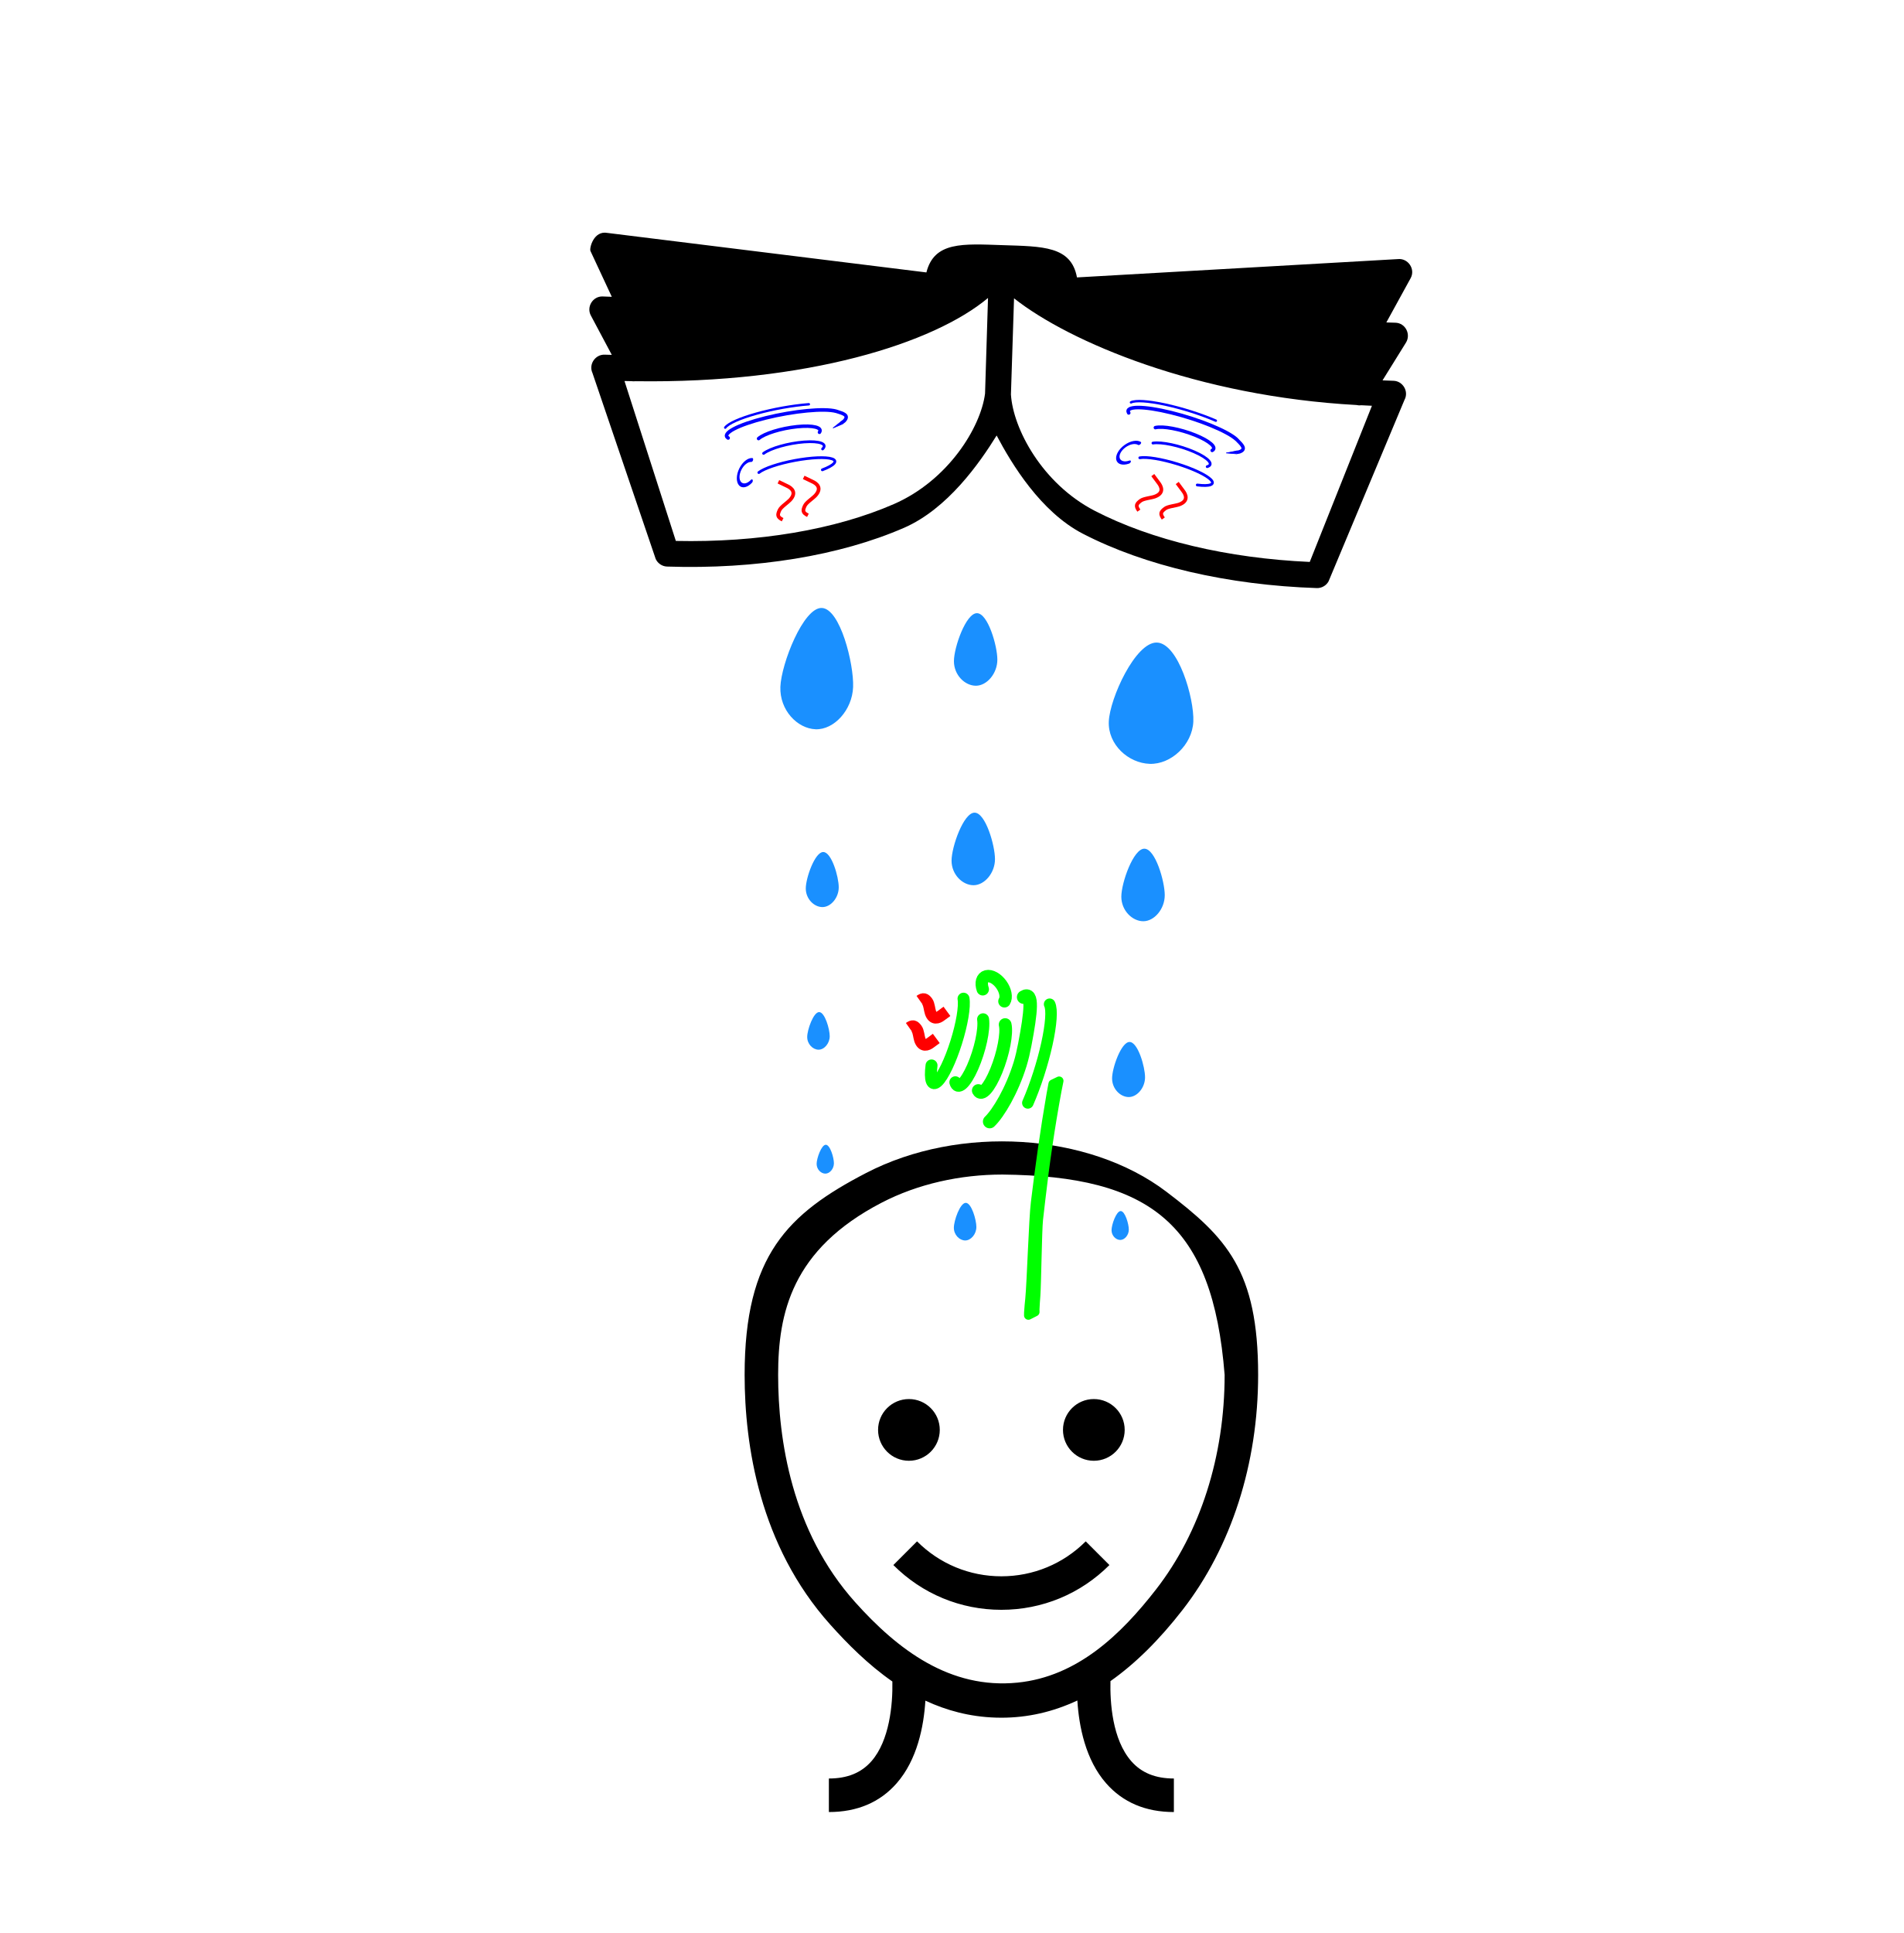
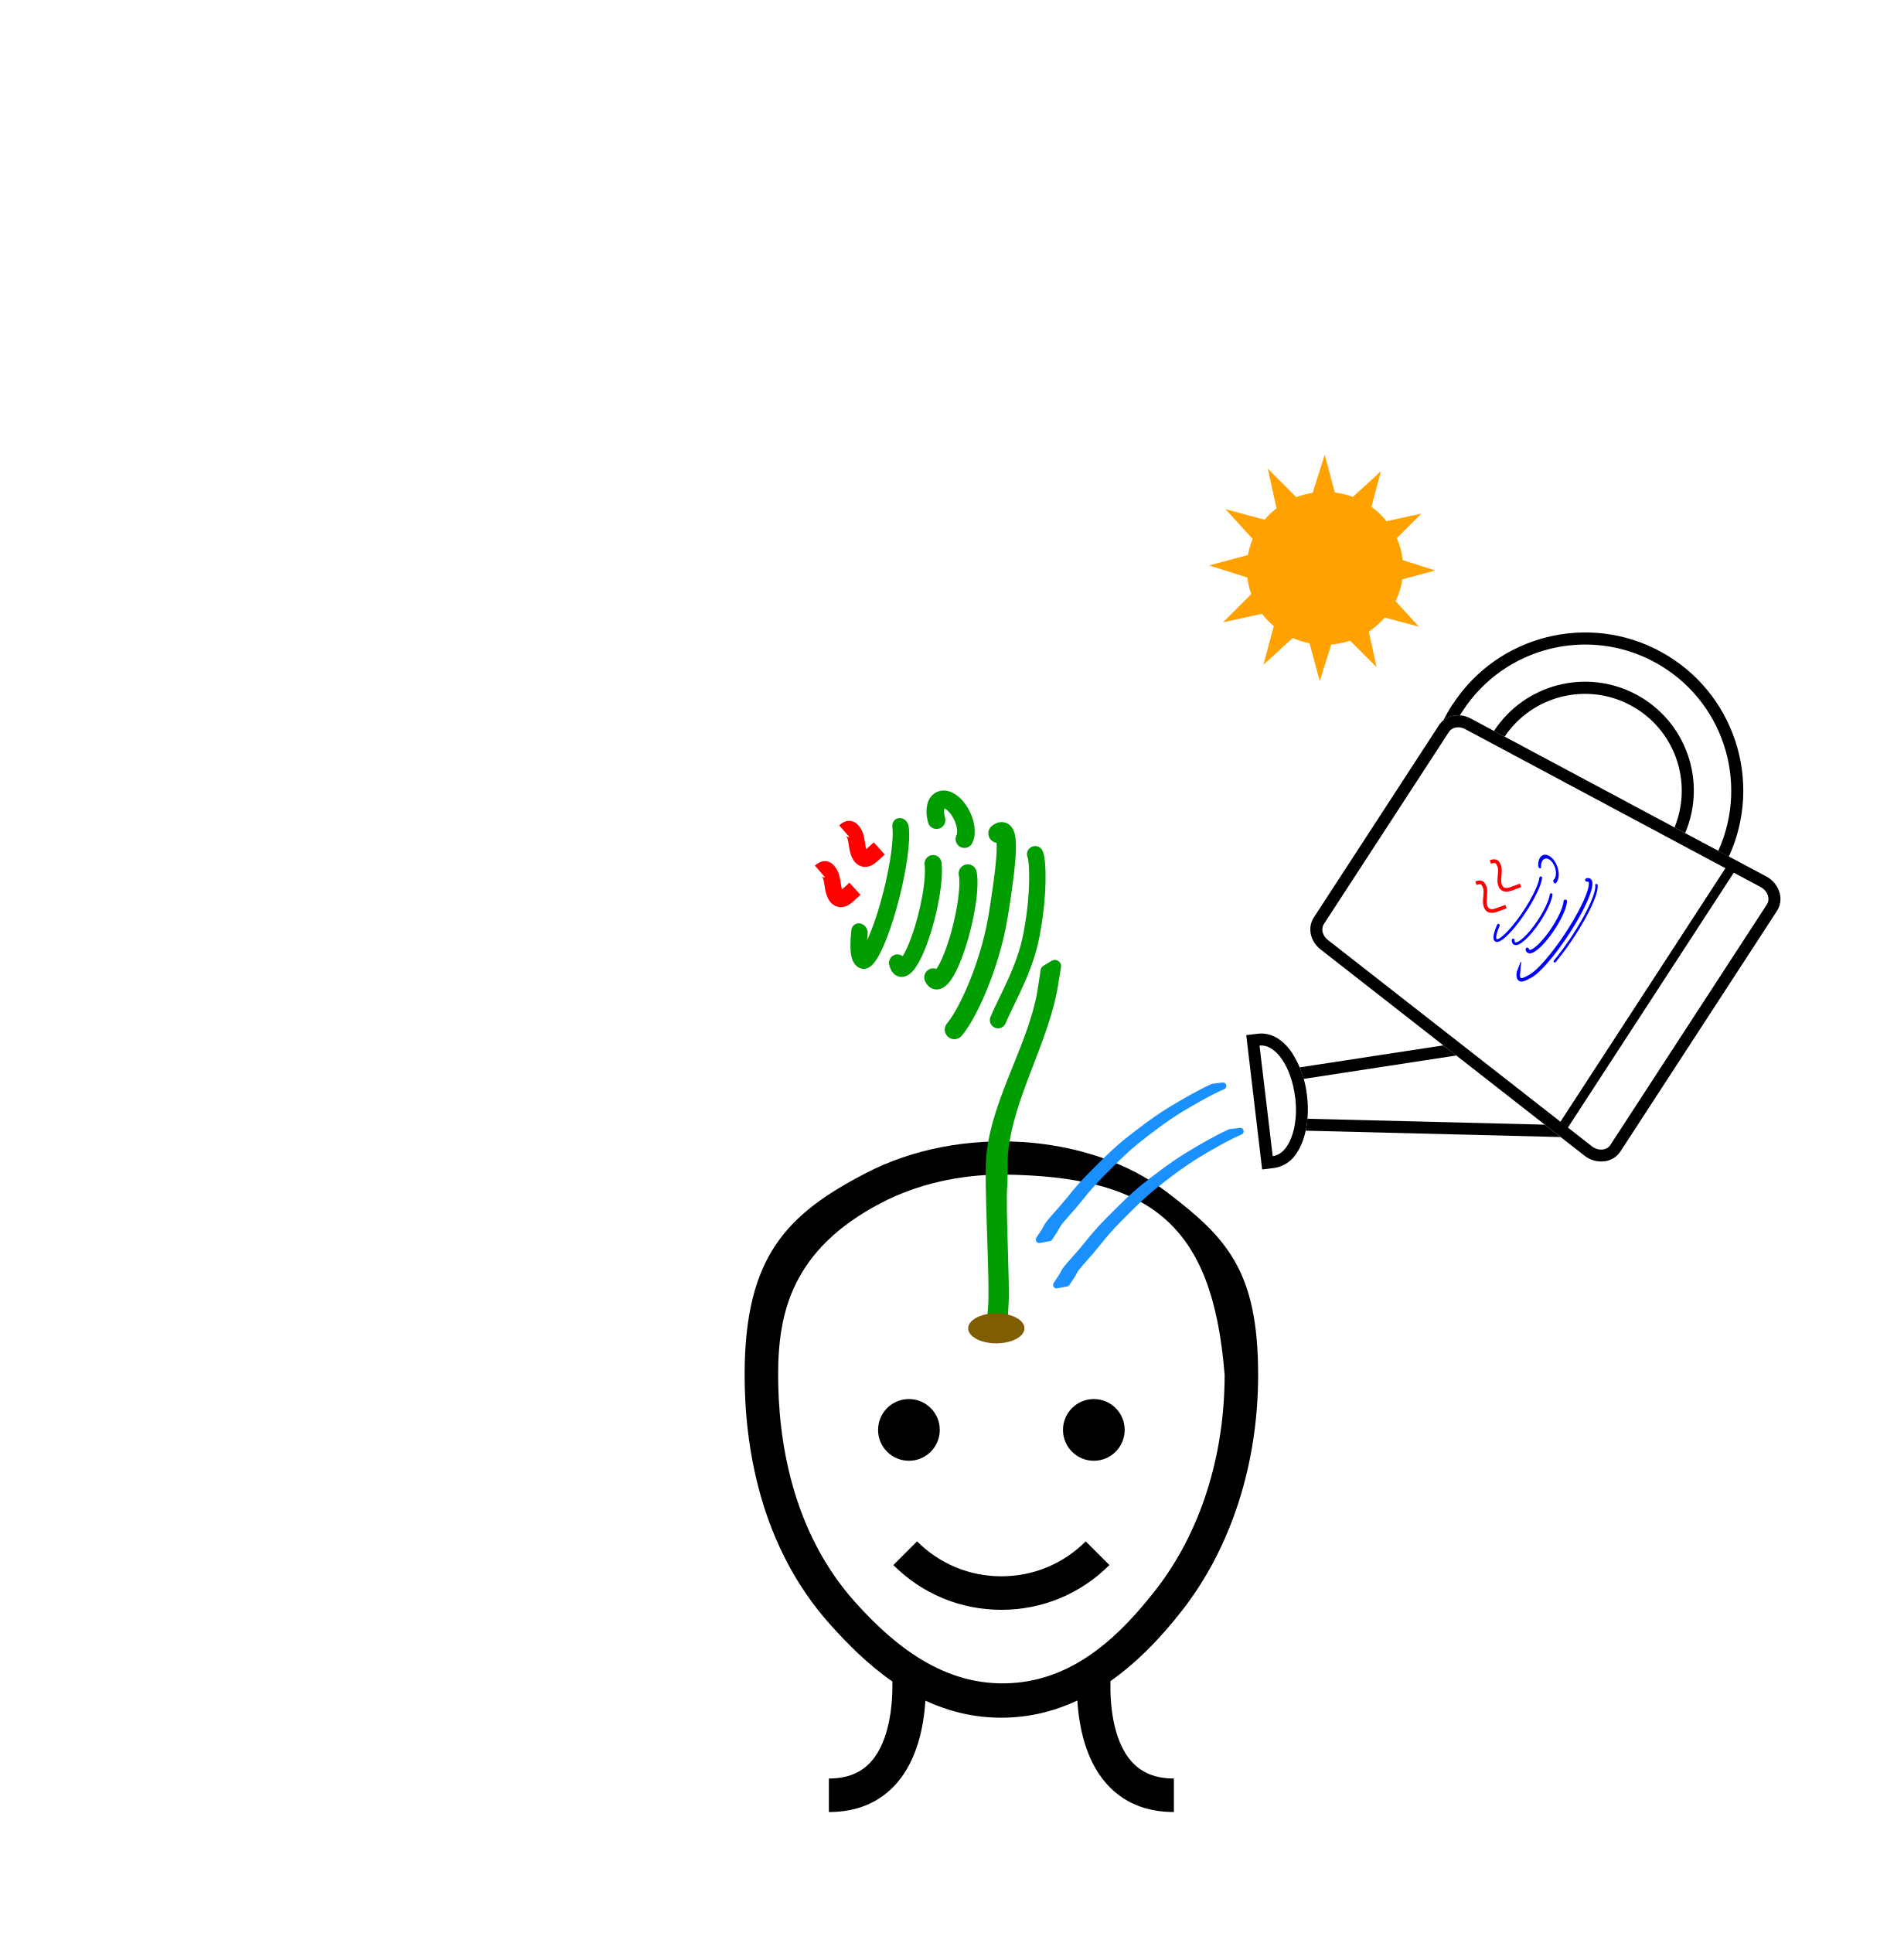
<svg xmlns="http://www.w3.org/2000/svg" viewBox="0 0 104.246 105.833" version="1.1" id="svg8">
  <defs id="defs2">
    <marker orient="auto" refY="0.0" refX="0.0" id="Arrow1Mstart" style="overflow:visible">
      <path id="path4509" d="M 0.0,0.0 L 5.0,-5.0 L -12.5,0.0 L 5.0,5.0 L 0.0,0.0 z " style="fill-rule:evenodd;stroke:#000000;stroke-width:1pt;stroke-opacity:1;fill:#000000;fill-opacity:1" transform="scale(0.4) translate(10,0)" />
    </marker>
  </defs>
  <g id="layer1" transform="translate(0,-191.1667)">
-     <rect style="opacity:1;fill:#ffffff;fill-opacity:1;fill-rule:nonzero;stroke:none;stroke-width:0.378;stroke-linecap:round;stroke-linejoin:round;stroke-miterlimit:4;stroke-dasharray:none;stroke-dashoffset:261.397;stroke-opacity:1;paint-order:normal" id="rect2762" width="383.085" height="257.423" x="-142.017" y="42.18" />
+     <rect style="opacity:1;fill:#ffffff;fill-opacity:1;fill-rule:nonzero;stroke:#009d00;stroke-width:0.378;stroke-linecap:round;stroke-linejoin:round;stroke-miterlimit:4;stroke-dasharray:none;stroke-dashoffset:261.397;stroke-opacity:1;paint-order:normal" id="rect2762" width="383.085" height="257.423" x="-71.966" y="166.293" />
    <path id="path6-9" d="M 59.9,267.766 C 58.967,267.766 58.211,268.522 58.211,269.455 58.211,270.388 58.967,271.145 59.9,271.145 60.834,271.145 61.59,270.388 61.59,269.455 61.59,268.522 60.834,267.766 59.9,267.766 M 51.464,269.455 C 51.464,268.522 50.708,267.766 49.775,267.766 48.841,267.766 48.085,268.522 48.085,269.455 48.085,270.388 48.841,271.145 49.775,271.145 50.708,271.145 51.464,270.388 51.464,269.455 M 54.838,277.47 C 53.093,277.47 51.453,276.79 50.219,275.557 L 48.922,276.854 C 50.502,278.435 52.603,279.305 54.838,279.305 57.072,279.305 59.173,278.435 60.754,276.854 L 59.456,275.557 C 58.222,276.79 56.582,277.47 54.838,277.47 M 63.311,278.183 C 65.73,275.07 67.063,270.899 67.063,266.44 66.408,258.176 63.027,255.561 54.894,255.474 52.596,255.474 50.27,255.981 48.275,257.017 43.348,259.576 42.612,263.075 42.612,266.44 42.613,269.971 43.345,274.997 46.832,278.889 49.169,281.498 52.028,283.663 55.724,283.291 58.996,282.961 61.387,280.661 63.311,278.183 M 60.811,283.209 C 60.784,284.363 60.904,286.402 61.956,287.598 62.515,288.233 63.277,288.541 64.284,288.541 V 290.377 C 62.738,290.377 61.49,289.848 60.575,288.805 59.444,287.517 59.087,285.691 58.998,284.27 57.659,284.896 56.278,285.212 54.841,285.212 54.735,285.212 54.629,285.21 54.522,285.207 53.1,285.162 51.824,284.812 50.676,284.279 50.587,285.699 50.228,287.52 49.1,288.805 48.185,289.848 46.937,290.377 45.391,290.377 V 288.541 C 46.4,288.541 47.162,288.232 47.721,287.595 48.708,286.47 48.894,284.504 48.868,283.23 47.535,282.302 46.412,281.17 45.465,280.113 41.591,275.789 40.778,270.291 40.777,266.44 40.777,259.91 43.14,257.616 47.429,255.389 52.541,252.734 59.611,253.176 63.875,256.416 67.161,258.914 68.898,260.726 68.898,266.44 68.898,271.305 67.428,275.875 64.76,279.309 63.477,280.961 62.165,282.255 60.811,283.209" style="fill:#000000;fill-rule:evenodd;stroke:none;stroke-width:0.436" />
-     <g id="g1253-2" transform="matrix(-1.655128,0.01465234,-0.01465234,-1.655128,98.05141,582.8023)">
-       <path style="stroke-width:0.071" id="path6-7-0" d="M 36.988,227.129 C 37.088,227.134 37.189,227.138 37.291,227.143 37.615,227.156 37.836,226.805 37.688,226.519 L 37.005,225.208 C 37.084,225.211 37.162,225.214 37.242,225.217 37.552,225.23 37.779,224.902 37.651,224.617 L 35.612,218.443 C 35.546,218.297 35.4,218.197 35.24,218.19 32.303,218.067 29.514,218.498 27.386,219.403 25.937,220.02 24.867,221.526 24.297,222.429 23.806,221.481 22.865,219.891 21.474,219.155 19.429,218.074 16.686,217.411 13.749,217.288 13.591,217.281 13.434,217.368 13.358,217.508 L 10.793,223.488 C 10.64,223.761 10.839,224.109 11.149,224.122 11.272,224.127 11.393,224.133 11.514,224.139 L 10.724,225.387 C 10.558,225.66 10.74,226.028 11.068,226.042 11.17,226.046 11.27,226.05 11.371,226.054 L 10.553,227.513 C 10.388,227.81 10.633,228.18 10.974,228.146 L 21.593,227.634 C 21.775,228.676 22.721,228.668 24.042,228.723 25.363,228.779 26.305,228.866 26.573,227.843 L 37.113,229.243 C 37.57,229.335 37.721,228.741 37.681,228.651 Z M 12.374,223.331 C 12.321,223.318 12.267,223.315 12.214,223.322 12.101,223.315 11.987,223.308 11.872,223.302 L 13.975,218.155 C 16.688,218.3 19.2,218.919 21.075,219.91 22.81,220.827 23.753,222.654 23.812,223.783 L 23.681,226.961 C 21.858,225.494 17.641,223.665 12.374,223.331 Z M 36.362,224.333 C 36.319,224.326 36.276,224.325 36.232,224.33 30.551,224.198 26.346,225.496 24.542,226.98 L 24.668,223.819 C 24.821,222.699 25.914,220.957 27.72,220.189 29.671,219.359 32.226,218.953 34.941,219.035 L 36.593,224.34 C 36.515,224.337 36.438,224.335 36.362,224.333 Z" />
-       <g transform="matrix(0.2102836,0.06630624,-0.06630624,0.2102836,37.98572,172.2927)" id="g979-3-3">
-         <path style="opacity:1;fill:none;fill-opacity:1;fill-rule:evenodd;stroke:#0000ff;stroke-width:0.503;stroke-linecap:round;stroke-linejoin:bevel;stroke-miterlimit:4;stroke-dasharray:none;stroke-dashoffset:0;stroke-opacity:1;paint-order:stroke fill markers" id="path5121-5-9" d="M -12.441,231.741 A 1.775,1.58 0 0 1 -10.474,232.618 1.775,1.58 0 0 1 -10.977,234.524 1.775,1.58 0 0 1 -13.176,234.531" transform="matrix(0.8853991,-0.4648316,0,1,0,0)" />
-         <path style="opacity:1;fill:none;fill-opacity:1;fill-rule:evenodd;stroke:#0000ff;stroke-width:0.536;stroke-linecap:round;stroke-linejoin:bevel;stroke-miterlimit:4;stroke-dasharray:none;stroke-dashoffset:0;stroke-opacity:1;paint-order:stroke fill markers" id="path4546-8-9" d="M -8.793,244.562 A 8.709,1.645 0 0 1 -14.898,246.465 8.709,1.645 0 0 1 -25.457,245.477" />
-         <path style="fill:none;fill-rule:evenodd;stroke:#0000ff;stroke-width:0.518;stroke-linecap:butt;stroke-linejoin:miter;stroke-miterlimit:4;stroke-dasharray:none;stroke-opacity:1" d="M -25.536,245.432 C -26.364,244.982 -27.334,244.55 -26.424,243.854 -25.696,243.471 -27.003,244.136 -25.945,243.602" id="path4556-93-9" />
-         <path style="fill:#0000ff;fill-rule:evenodd;stroke:#0000ff;stroke-width:0.094px;stroke-linecap:butt;stroke-linejoin:miter;stroke-opacity:1" d="M -26.023,243.415 -24.53,243.087 -25.877,243.8 Z" id="path4560-2-2" />
-         <path style="opacity:1;fill:none;fill-opacity:1;fill-rule:evenodd;stroke:#0000ff;stroke-width:0.412;stroke-linecap:round;stroke-linejoin:bevel;stroke-miterlimit:4;stroke-dasharray:none;stroke-dashoffset:0;stroke-opacity:1;paint-order:stroke fill markers" id="path4568-1-7" d="M -13.589,241.295 A 4.845,1.223 0 0 1 -19.88,241.847 4.845,1.223 0 0 1 -22.41,240.292" />
-         <path style="opacity:1;fill:none;fill-opacity:1;fill-rule:evenodd;stroke:#0000ff;stroke-width:0.518;stroke-linecap:round;stroke-linejoin:bevel;stroke-miterlimit:4;stroke-dasharray:none;stroke-dashoffset:0;stroke-opacity:1;paint-order:stroke fill markers" id="path4568-0-17-5" d="M -13.261,243.619 A 4.845,1.223 0 0 1 -19.27,244.296 4.845,1.223 0 0 1 -22.412,242.837" />
-         <path style="opacity:1;fill:none;fill-opacity:1;fill-rule:evenodd;stroke:#0000ff;stroke-width:0.412;stroke-linecap:round;stroke-linejoin:bevel;stroke-miterlimit:4;stroke-dasharray:none;stroke-dashoffset:0;stroke-opacity:1;paint-order:stroke fill markers" id="path4568-6-2-1" d="M -12.348,238.607 A 5.977,1.223 0 0 1 -18,239.378 5.977,1.223 0 0 1 -23.526,238.57 5.977,1.223 0 0 1 -21.789,237.226" />
-         <path style="opacity:1;fill:none;fill-opacity:1;fill-rule:evenodd;stroke:#0000ff;stroke-width:0.359;stroke-linecap:round;stroke-linejoin:bevel;stroke-miterlimit:4;stroke-dasharray:none;stroke-dashoffset:0;stroke-opacity:1;paint-order:stroke fill markers" id="path4546-4-4-6" d="M -8.655,246.171 A 8.709,1.645 0 0 1 -13.642,247.355 8.709,1.645 0 0 1 -21.638,247.269" />
-         <path style="fill:none;fill-rule:evenodd;stroke:#ff0000;stroke-width:0.554;stroke-linecap:butt;stroke-linejoin:miter;stroke-miterlimit:4;stroke-dasharray:none;stroke-opacity:1" d="M -14.976,236.695 -16.112,235.859 C -16.762,235.408 -17.408,234.614 -16.2,233.7 -15.674,233.321 -14.678,232.938 -14.351,232.487 -13.872,231.826 -13.838,231.524 -14.536,230.989" id="path4594-7-1-4" />
-         <path style="fill:none;fill-rule:evenodd;stroke:#ff0000;stroke-width:0.554;stroke-linecap:butt;stroke-linejoin:miter;stroke-miterlimit:4;stroke-dasharray:none;stroke-opacity:1" d="M -18.827,236.634 -19.963,235.797 C -20.613,235.347 -21.259,234.553 -20.052,233.638 -19.525,233.259 -18.529,232.877 -18.202,232.425 -17.723,231.764 -17.689,231.463 -18.387,230.928" id="path4594-7-4-23-6" />
-       </g>
-       <g transform="matrix(0.2169606,-0.03929107,0.03929107,0.2169606,25.47971,169.0192)" id="g979-3-2-5">
-         <path style="opacity:1;fill:none;fill-opacity:1;fill-rule:evenodd;stroke:#0000ff;stroke-width:0.503;stroke-linecap:round;stroke-linejoin:bevel;stroke-miterlimit:4;stroke-dasharray:none;stroke-dashoffset:0;stroke-opacity:1;paint-order:stroke fill markers" id="path5121-5-8-1" d="M -12.441,231.741 A 1.775,1.58 0 0 1 -10.474,232.618 1.775,1.58 0 0 1 -10.977,234.524 1.775,1.58 0 0 1 -13.176,234.531" transform="matrix(0.8853991,-0.4648316,0,1,0,0)" />
-         <path style="opacity:1;fill:none;fill-opacity:1;fill-rule:evenodd;stroke:#0000ff;stroke-width:0.536;stroke-linecap:round;stroke-linejoin:bevel;stroke-miterlimit:4;stroke-dasharray:none;stroke-dashoffset:0;stroke-opacity:1;paint-order:stroke fill markers" id="path4546-8-2-6" d="M -8.793,244.562 A 8.709,1.645 0 0 1 -14.898,246.465 8.709,1.645 0 0 1 -25.457,245.477" />
-         <path style="fill:none;fill-rule:evenodd;stroke:#0000ff;stroke-width:0.518;stroke-linecap:butt;stroke-linejoin:miter;stroke-miterlimit:4;stroke-dasharray:none;stroke-opacity:1" d="M -25.536,245.432 C -26.364,244.982 -27.334,244.55 -26.424,243.854 -25.696,243.471 -27.003,244.136 -25.945,243.602" id="path4556-93-4-2" />
-         <path style="fill:#0000ff;fill-rule:evenodd;stroke:#0000ff;stroke-width:0.094px;stroke-linecap:butt;stroke-linejoin:miter;stroke-opacity:1" d="M -26.023,243.415 -24.53,243.087 -25.877,243.8 Z" id="path4560-2-5-7" />
-         <path style="opacity:1;fill:none;fill-opacity:1;fill-rule:evenodd;stroke:#0000ff;stroke-width:0.412;stroke-linecap:round;stroke-linejoin:bevel;stroke-miterlimit:4;stroke-dasharray:none;stroke-dashoffset:0;stroke-opacity:1;paint-order:stroke fill markers" id="path4568-1-0-0" d="M -13.589,241.295 A 4.845,1.223 0 0 1 -19.88,241.847 4.845,1.223 0 0 1 -22.41,240.292" />
-         <path style="opacity:1;fill:none;fill-opacity:1;fill-rule:evenodd;stroke:#0000ff;stroke-width:0.518;stroke-linecap:round;stroke-linejoin:bevel;stroke-miterlimit:4;stroke-dasharray:none;stroke-dashoffset:0;stroke-opacity:1;paint-order:stroke fill markers" id="path4568-0-17-8-7" d="M -13.261,243.619 A 4.845,1.223 0 0 1 -19.27,244.296 4.845,1.223 0 0 1 -22.412,242.837" />
-         <path style="opacity:1;fill:none;fill-opacity:1;fill-rule:evenodd;stroke:#0000ff;stroke-width:0.412;stroke-linecap:round;stroke-linejoin:bevel;stroke-miterlimit:4;stroke-dasharray:none;stroke-dashoffset:0;stroke-opacity:1;paint-order:stroke fill markers" id="path4568-6-2-5-5" d="M -12.348,238.607 A 5.977,1.223 0 0 1 -18,239.378 5.977,1.223 0 0 1 -23.526,238.57 5.977,1.223 0 0 1 -21.789,237.226" />
-         <path style="opacity:1;fill:none;fill-opacity:1;fill-rule:evenodd;stroke:#0000ff;stroke-width:0.359;stroke-linecap:round;stroke-linejoin:bevel;stroke-miterlimit:4;stroke-dasharray:none;stroke-dashoffset:0;stroke-opacity:1;paint-order:stroke fill markers" id="path4546-4-4-0-6" d="M -8.655,246.171 A 8.709,1.645 0 0 1 -13.642,247.355 8.709,1.645 0 0 1 -21.638,247.269" />
-         <path style="fill:none;fill-rule:evenodd;stroke:#ff0000;stroke-width:0.554;stroke-linecap:butt;stroke-linejoin:miter;stroke-miterlimit:4;stroke-dasharray:none;stroke-opacity:1" d="M -14.976,236.695 -16.112,235.859 C -16.762,235.408 -17.408,234.614 -16.2,233.7 -15.674,233.321 -14.678,232.938 -14.351,232.487 -13.872,231.826 -13.838,231.524 -14.536,230.989" id="path4594-7-1-7-3" />
-         <path style="fill:none;fill-rule:evenodd;stroke:#ff0000;stroke-width:0.554;stroke-linecap:butt;stroke-linejoin:miter;stroke-miterlimit:4;stroke-dasharray:none;stroke-opacity:1" d="M -18.827,236.634 -19.963,235.797 C -20.613,235.347 -21.259,234.553 -20.052,233.638 -19.525,233.259 -18.529,232.877 -18.202,232.425 -17.723,231.764 -17.689,231.463 -18.387,230.928" id="path4594-7-4-23-8-4" />
+     <path style="opacity:1;fill:none;fill-opacity:1;fill-rule:evenodd;stroke:#0000ff;stroke-width:0.184;stroke-linecap:round;stroke-linejoin:bevel;stroke-miterlimit:4;stroke-dasharray:none;stroke-dashoffset:0;stroke-opacity:1;paint-order:stroke fill markers" id="path5121-5-9" d="M -172.274,121.85 A 0.648,0.576 0 0 1 -171.556,122.17 0.648,0.576 0 0 1 -171.739,122.866 0.648,0.576 0 0 1 -172.542,122.869" transform="matrix(0.1005844,-0.9949285,0.834154,0.5515315,0,0)" />
+     <path style="opacity:1;fill:none;fill-opacity:1;fill-rule:evenodd;stroke:#0000ff;stroke-width:0.196;stroke-linecap:round;stroke-linejoin:bevel;stroke-miterlimit:4;stroke-dasharray:none;stroke-dashoffset:0;stroke-opacity:1;paint-order:stroke fill markers" id="path4546-8-9" d="M -151.72,204.497 A 3.178,0.6 0 0 1 -153.948,205.192 3.178,0.6 0 0 1 -157.801,204.831" transform="rotate(-56.52786)" />
+     <path style="fill:none;fill-rule:evenodd;stroke:#0000ff;stroke-width:0.189;stroke-linecap:butt;stroke-linejoin:miter;stroke-miterlimit:4;stroke-dasharray:none;stroke-opacity:1" d="M 83.799,244.617 C 83.495,244.778 83.168,244.987 83.14,244.569 83.169,244.27 83.109,244.802 83.159,244.373" id="path4556-93-9" />
+     <path style="fill:#0000ff;fill-rule:evenodd;stroke:#0000ff;stroke-width:0.034px;stroke-linecap:butt;stroke-linejoin:miter;stroke-opacity:1" d="M 83.087,244.359 83.287,243.838 83.233,244.392 Z" id="path4560-2-2" />
+     <path style="opacity:1;fill:none;fill-opacity:1;fill-rule:evenodd;stroke:#0000ff;stroke-width:0.15;stroke-linecap:round;stroke-linejoin:bevel;stroke-miterlimit:4;stroke-dasharray:none;stroke-dashoffset:0;stroke-opacity:1;paint-order:stroke fill markers" id="path4568-1-7" d="M -153.47,203.305 A 1.768,0.446 0 0 1 -155.766,203.506 1.768,0.446 0 0 1 -156.69,202.939" transform="rotate(-56.52786)" />
+     <path style="opacity:1;fill:none;fill-opacity:1;fill-rule:evenodd;stroke:#0000ff;stroke-width:0.189;stroke-linecap:round;stroke-linejoin:bevel;stroke-miterlimit:4;stroke-dasharray:none;stroke-dashoffset:0;stroke-opacity:1;paint-order:stroke fill markers" id="path4568-0-17-5" d="M -153.35,204.153 A 1.768,0.446 0 0 1 -155.543,204.4 1.768,0.446 0 0 1 -156.69,203.868" transform="rotate(-56.52786)" />
+     <path style="opacity:1;fill:none;fill-opacity:1;fill-rule:evenodd;stroke:#0000ff;stroke-width:0.15;stroke-linecap:round;stroke-linejoin:bevel;stroke-miterlimit:4;stroke-dasharray:none;stroke-dashoffset:0;stroke-opacity:1;paint-order:stroke fill markers" id="path4568-6-2-1" d="M -153.017,202.324 A 2.181,0.446 0 0 1 -155.08,202.605 2.181,0.446 0 0 1 -157.097,202.31 2.181,0.446 0 0 1 -156.463,201.82" transform="rotate(-56.52786)" />
+     <path style="opacity:1;fill:none;fill-opacity:1;fill-rule:evenodd;stroke:#0000ff;stroke-width:0.131;stroke-linecap:round;stroke-linejoin:bevel;stroke-miterlimit:4;stroke-dasharray:none;stroke-dashoffset:0;stroke-opacity:1;paint-order:stroke fill markers" id="path4546-4-4-6" d="M -151.669,205.084 A 3.178,0.6 0 0 1 -153.489,205.517 3.178,0.6 0 0 1 -156.408,205.485" transform="rotate(-56.52786)" />
+     <path style="fill:none;fill-rule:evenodd;stroke:#ff0000;stroke-width:0.202;stroke-linecap:butt;stroke-linejoin:miter;stroke-miterlimit:4;stroke-dasharray:none;stroke-opacity:1" d="M 83.265,239.643 82.781,239.821 C 82.513,239.928 82.141,239.965 82.106,239.413 82.097,239.176 82.181,238.796 82.109,238.606 82.004,238.327 81.919,238.256 81.616,238.361" id="path4594-7-1-4" />
+     <path style="fill:none;fill-rule:evenodd;stroke:#ff0000;stroke-width:0.202;stroke-linecap:butt;stroke-linejoin:miter;stroke-miterlimit:4;stroke-dasharray:none;stroke-opacity:1" d="M 82.471,240.803 81.987,240.981 C 81.72,241.088 81.348,241.125 81.312,240.573 81.303,240.336 81.387,239.956 81.315,239.766 81.21,239.487 81.125,239.416 80.822,239.521" id="path4594-7-4-23-6" />
+     <path style="opacity:1;fill:none;fill-opacity:1;fill-rule:evenodd;stroke:#009d00;stroke-width:0.965;stroke-linecap:round;stroke-linejoin:bevel;stroke-miterlimit:4;stroke-dasharray:none;stroke-dashoffset:0;stroke-opacity:1;paint-order:stroke fill markers" d="M 51.288,236.07 A 1.297,0.698 64.687 0 1 51.55,234.95 1.297,0.698 64.687 0 1 52.591,235.659 1.297,0.698 64.687 0 1 52.812,237.109" id="path5121-5-8-3-2" />
+     <path style="opacity:1;fill:none;fill-opacity:1;fill-rule:evenodd;stroke:#009d00;stroke-width:1.052;stroke-linecap:round;stroke-linejoin:bevel;stroke-miterlimit:4;stroke-dasharray:none;stroke-dashoffset:0;stroke-opacity:1;paint-order:stroke fill markers" d="M 54.65,236.793 C 55.325,236.268 55.172,238.068 54.728,240.907 54.644,241.445 54.532,242.061 54.399,242.586 53.825,244.866 52.878,246.814 52.263,247.538" id="path4546-8-2-1-5" />
+     <path style="opacity:1;fill:none;fill-opacity:1;fill-rule:evenodd;stroke:#009d00;stroke-width:0.931;stroke-linecap:round;stroke-linejoin:bevel;stroke-miterlimit:4;stroke-dasharray:none;stroke-dashoffset:0;stroke-opacity:1;paint-order:stroke fill markers" d="M 51.096,238.446 A 0.676,3.195 13.886 0 1 50.366,242.577 0.676,3.195 13.886 0 1 49.148,243.885" id="path4568-1-0-1-7" />
+     <path style="opacity:1;fill:none;fill-opacity:1;fill-rule:evenodd;stroke:#009d00;stroke-width:0.992;stroke-linecap:round;stroke-linejoin:bevel;stroke-miterlimit:4;stroke-dasharray:none;stroke-dashoffset:0;stroke-opacity:1;paint-order:stroke fill markers" d="M 52.995,238.987 A 0.676,3.195 13.886 0 1 52.376,242.962 0.676,3.195 13.886 0 1 51.109,244.68" id="path4568-0-17-8-8-2" />
+     <path style="opacity:1;fill:none;fill-opacity:1;fill-rule:evenodd;stroke:#009d00;stroke-width:0.934;stroke-linecap:round;stroke-linejoin:bevel;stroke-miterlimit:4;stroke-dasharray:none;stroke-dashoffset:0;stroke-opacity:1;paint-order:stroke fill markers" id="path4568-6-2-5-9-1" d="M -204.645,106.548 A 3.944,0.681 0 0 1 -208.374,106.978 3.944,0.681 0 0 1 -212.021,106.527 3.944,0.681 0 0 1 -210.874,105.779" transform="matrix(0.2453457,-0.9694356,0.9340687,0.3570934,0,0)" />
+     <path style="opacity:1;fill:none;fill-opacity:1;fill-rule:evenodd;stroke:#009d00;stroke-width:0.897;stroke-linecap:round;stroke-linejoin:bevel;stroke-miterlimit:4;stroke-dasharray:none;stroke-dashoffset:0;stroke-opacity:1;paint-order:stroke fill markers" d="M 56.687,237.938 C 56.871,238.391 56.863,240.233 56.559,241.926 56.255,244.055 55.19,245.738 54.655,247.02" id="path4546-4-4-0-1-3" />
+     <path style="fill:none;fill-rule:evenodd;stroke:#ff0000;stroke-width:0.897;stroke-linecap:butt;stroke-linejoin:miter;stroke-miterlimit:4;stroke-dasharray:none;stroke-opacity:1" d="M 48.15,237.621 47.743,237.988 C 47.521,238.202 47.181,238.37 46.997,237.744 46.923,237.473 46.898,237.005 46.779,236.809 46.604,236.522 46.505,236.468 46.248,236.691" id="path4594-7-1-7-0-2" />
+     <path style="fill:none;fill-rule:evenodd;stroke:#ff0000;stroke-width:0.897;stroke-linecap:butt;stroke-linejoin:miter;stroke-miterlimit:4;stroke-dasharray:none;stroke-opacity:1" d="M 46.82,239.827 46.414,240.195 C 46.191,240.408 45.851,240.576 45.667,239.95 45.593,239.679 45.569,239.211 45.449,239.015 45.274,238.728 45.175,238.674 44.918,238.897" id="path4594-7-4-23-8-0-3" />
+     <path style="opacity:1;fill:#00ff00;fill-opacity:1;fill-rule:nonzero;stroke:#009d00;stroke-width:0.68;stroke-linecap:round;stroke-linejoin:round;stroke-miterlimit:4;stroke-dasharray:none;stroke-dashoffset:261.397;stroke-opacity:1;paint-order:normal" id="path2258" d="M 54.361,264.183 C 54.362,264.102 54.361,264.022 54.365,263.941 54.38,263.569 54.421,263.097 54.449,262.747 54.563,261.307 54.21,255.886 54.353,254.45 54.662,251.312 56.751,248.316 57.19,245.201 L 57.322,244.329 57.766,244.064 V 244.064 C 57.718,244.356 57.67,244.649 57.623,244.942 57.155,248.056 55.157,251.124 54.865,254.272 54.811,254.837 54.863,255.602 54.814,256.169 54.73,257.13 54.956,261.533 54.897,262.472 54.882,262.711 54.842,263.341 54.835,263.646 54.833,263.726 54.837,263.805 54.839,263.884 Z" />
+     <ellipse style="opacity:1;fill:#805d00;fill-opacity:1;fill-rule:nonzero;stroke:none;stroke-width:0.378;stroke-linecap:round;stroke-linejoin:round;stroke-miterlimit:4;stroke-dasharray:none;stroke-dashoffset:261.397;stroke-opacity:1;paint-order:normal" id="path894" cx="54.56" cy="263.893" rx="1.541" ry="0.823" />
+     <g id="g932" transform="rotate(-47.78997,76.46351,244.9381)">
+       <g id="g941" transform="rotate(-9.148233,71.43588,247.7437)">
+         <path id="path4" d="M 91.29,242.758 91.347,243.414 A 5.301,5.301 0 0 1 92.256,253.922 L 92.313,254.579 A 5.957,5.957 0 0 0 91.291,242.756 Z" style="fill:#000000;fill-opacity:1;stroke-width:0.164" />
+         <path id="path6" d="M 91.267,240.058 A 8.693,8.693 0 0 0 90.269,240.117 1.283,1.283 0 0 1 90.984,240.721 C 91.078,240.721 91.173,240.721 91.267,240.721 A 8.001,8.001 0 0 1 92.487,256.63 L 92.543,257.286 A 8.657,8.657 0 0 0 91.265,240.065 Z" style="fill:#000000;fill-opacity:1;stroke-width:0.164" />
+         <path id="path8" d="M 92.746,259.596 91.165,241.316 C 91.103,240.6 90.56,240.058 89.902,240.058 H 77.347 C 76.691,240.058 76.146,240.6 76.084,241.316 L 74.504,259.596 A 1.466,1.466 0 0 0 74.872,260.714 1.207,1.207 0 0 0 75.767,261.118 H 91.485 A 1.207,1.207 0 0 0 92.38,260.714 1.466,1.466 0 0 0 92.746,259.596 Z M 91.483,260.462 H 75.765 C 75.401,260.462 75.118,260.086 75.155,259.653 L 76.736,241.372 C 76.769,240.998 77.032,240.716 77.347,240.716 H 89.902 C 90.215,240.716 90.479,241 90.512,241.372 L 92.093,259.652 C 92.129,260.085 91.846,260.462 91.481,260.462 Z" style="fill:#000000;fill-opacity:1;stroke-width:0.164" />
+         <rect id="rect10" height="0.517" width="17.507" y="257.477" x="75.039" style="fill:#000000;fill-opacity:1;stroke-width:0.164" />
+         <path id="path12" d="M 67.322,246.053 74.645,257.942 74.74,256.845 67.922,245.777 A 5.209,5.209 0 0 1 67.322,246.053 Z" style="fill:#000000;fill-opacity:1;stroke-width:0.164" />
+         <path id="path14" d="M 70.051,243.89 A 5.542,5.542 0 0 1 69.64,244.415 L 75.27,250.718 75.347,249.82 Z" style="fill:#000000;fill-opacity:1;stroke-width:0.164" />
+         <path id="path16" d="M 70.351,240.974 69.931,240.47 64.242,245.212 64.663,245.715 A 1.763,1.763 0 0 0 66.074,246.307 V 246.307 C 66.955,246.307 68.031,245.848 68.954,245.079 A 5.385,5.385 0 0 0 70.494,243.084 C 70.838,242.25 70.788,241.498 70.351,240.974 Z M 68.534,244.582 C 67.242,245.659 65.734,245.981 65.167,245.3 L 69.846,241.393 C 70.414,242.074 69.825,243.499 68.532,244.575 Z" style="fill:#000000;fill-opacity:1;stroke-width:0.164" />
      </g>
    </g>
-     <path style="opacity:1;fill:#1a90ff;fill-opacity:1;fill-rule:nonzero;stroke:#000000;stroke-width:0;stroke-linecap:round;stroke-linejoin:round;stroke-miterlimit:4;stroke-dasharray:none;stroke-dashoffset:261.397;stroke-opacity:1;paint-order:normal" d="M 65.349,230.674 C 65.294,231.94 64.133,233.025 62.962,232.988 61.791,232.95 60.665,231.934 60.72,230.667 60.774,229.401 62.184,226.309 63.356,226.347 64.527,226.384 65.403,229.407 65.349,230.674 Z" id="path2057-5" />
-     <g id="g2523" transform="matrix(1.26437,0,0,1.26437,-14.86046,-76.76687)">
-       <path id="path5121-5-8-3-2" d="M 54.318,254.749 A 0.685,0.408 54.665 0 1 54.479,254.187 0.685,0.408 54.665 0 1 55.121,254.543 0.685,0.408 54.665 0 1 55.257,255.27" style="opacity:1;fill:none;fill-opacity:1;fill-rule:evenodd;stroke:#00ff00;stroke-width:0.537;stroke-linecap:round;stroke-linejoin:bevel;stroke-miterlimit:4;stroke-dasharray:none;stroke-dashoffset:0;stroke-opacity:1;paint-order:stroke fill markers" />
-       <path id="path4546-8-2-1-5" d="M 56.089,255.089 C 56.505,254.825 56.411,255.728 56.137,257.152 56.085,257.422 56.016,257.731 55.934,257.995 55.58,259.138 54.996,260.115 54.617,260.478" style="opacity:1;fill:none;fill-opacity:1;fill-rule:evenodd;stroke:#00ff00;stroke-width:0.585;stroke-linecap:round;stroke-linejoin:bevel;stroke-miterlimit:4;stroke-dasharray:none;stroke-dashoffset:0;stroke-opacity:1;paint-order:stroke fill markers" />
-       <path id="path4568-1-0-1-7" d="M 54.332,256.048 A 0.41,1.627 17.278 0 1 53.881,258.12 0.41,1.627 17.278 0 1 53.131,258.776" style="opacity:1;fill:none;fill-opacity:1;fill-rule:evenodd;stroke:#00ff00;stroke-width:0.518;stroke-linecap:round;stroke-linejoin:bevel;stroke-miterlimit:4;stroke-dasharray:none;stroke-dashoffset:0;stroke-opacity:1;paint-order:stroke fill markers" />
-       <path id="path4568-0-17-8-8-2" d="M 55.288,256.278 A 0.41,1.627 17.278 0 1 54.906,258.272 0.41,1.627 17.278 0 1 54.125,259.134" style="opacity:1;fill:none;fill-opacity:1;fill-rule:evenodd;stroke:#00ff00;stroke-width:0.552;stroke-linecap:round;stroke-linejoin:bevel;stroke-miterlimit:4;stroke-dasharray:none;stroke-dashoffset:0;stroke-opacity:1;paint-order:stroke fill markers" />
-       <path transform="rotate(-72.72166)" d="M -227.756,126.856 A 2.008,0.411 0 0 1 -229.655,127.115 2.008,0.411 0 0 1 -231.512,126.844 2.008,0.411 0 0 1 -230.928,126.392" id="path4568-6-2-5-9-1" style="opacity:1;fill:none;fill-opacity:1;fill-rule:evenodd;stroke:#00ff00;stroke-width:0.518;stroke-linecap:round;stroke-linejoin:bevel;stroke-miterlimit:4;stroke-dasharray:none;stroke-dashoffset:0;stroke-opacity:1;paint-order:stroke fill markers" />
-       <path id="path4546-4-4-0-1-3" d="M 57.214,255.397 A 0.552,2.924 17.278 0 1 57.096,257.114 0.552,2.924 17.278 0 1 56.271,259.669" style="opacity:1;fill:none;fill-opacity:1;fill-rule:evenodd;stroke:#00ff00;stroke-width:0.499;stroke-linecap:round;stroke-linejoin:bevel;stroke-miterlimit:4;stroke-dasharray:none;stroke-dashoffset:0;stroke-opacity:1;paint-order:stroke fill markers" />
-       <path id="path4594-7-1-7-0-2" d="M 52.767,255.705 52.516,255.889 C 52.379,255.996 52.169,256.081 52.056,255.766 52.01,255.631 51.995,255.396 51.922,255.297 51.814,255.153 51.752,255.127 51.594,255.239" style="fill:none;fill-rule:evenodd;stroke:#ff0000;stroke-width:0.499;stroke-linecap:butt;stroke-linejoin:miter;stroke-miterlimit:4;stroke-dasharray:none;stroke-opacity:1" />
-       <path id="path4594-7-4-23-8-0-3" d="M 52.305,256.878 52.055,257.063 C 51.917,257.17 51.708,257.254 51.594,256.94 51.549,256.804 51.534,256.569 51.46,256.471 51.352,256.327 51.291,256.3 51.133,256.412" style="fill:none;fill-rule:evenodd;stroke:#ff0000;stroke-width:0.499;stroke-linecap:butt;stroke-linejoin:miter;stroke-miterlimit:4;stroke-dasharray:none;stroke-opacity:1" />
+     <path style="opacity:1;fill:#1a90ff;fill-opacity:1;fill-rule:nonzero;stroke:#1a90ff;stroke-width:0.378;stroke-linecap:round;stroke-linejoin:round;stroke-miterlimit:4;stroke-dasharray:none;stroke-dashoffset:261.397;stroke-opacity:1;paint-order:normal" id="path951-2" d="M 66.969,250.623 C 66.156,250.98 65.39,251.429 64.63,251.885 63.771,252.41 62.97,253.022 62.184,253.649 61.63,254.102 61.122,254.604 60.618,255.111 60.212,255.507 59.822,255.92 59.455,256.353 59.231,256.629 59.011,256.906 58.781,257.176 58.591,257.394 58.399,257.609 58.209,257.827 58.085,257.974 57.954,258.116 57.862,258.287 57.774,258.463 57.669,258.628 57.555,258.788 57.489,258.885 57.52,258.837 57.461,258.932 57.461,258.932 56.91,259.035 56.91,259.035 V 259.035 C 56.969,258.937 56.938,258.987 57.004,258.888 57.118,258.73 57.227,258.57 57.312,258.394 57.4,258.216 57.532,258.071 57.66,257.921 57.851,257.704 58.042,257.488 58.233,257.271 58.466,257.001 58.688,256.723 58.913,256.447 59.28,256.011 59.673,255.598 60.079,255.199 60.587,254.692 61.096,254.186 61.652,253.73 62.441,253.101 63.247,252.488 64.107,251.957 64.859,251.505 65.616,251.059 66.414,250.691 66.414,250.691 66.969,250.623 66.969,250.623 Z" />
+     <path style="opacity:1;fill:#1a90ff;fill-opacity:1;fill-rule:nonzero;stroke:#1a90ff;stroke-width:0.378;stroke-linecap:round;stroke-linejoin:round;stroke-miterlimit:4;stroke-dasharray:none;stroke-dashoffset:261.397;stroke-opacity:1;paint-order:normal" id="path951-2-3" d="M 67.917,253.106 C 67.104,253.463 66.338,253.912 65.578,254.368 64.719,254.893 63.917,255.505 63.131,256.132 62.578,256.585 62.069,257.087 61.565,257.594 61.159,257.99 60.769,258.403 60.402,258.836 60.179,259.112 59.959,259.389 59.729,259.659 59.539,259.877 59.347,260.092 59.157,260.31 59.032,260.457 58.902,260.599 58.81,260.77 58.722,260.946 58.616,261.111 58.502,261.271 58.436,261.368 58.467,261.32 58.408,261.415 58.408,261.415 57.858,261.518 57.858,261.518 V 261.518 C 57.917,261.42 57.885,261.47 57.952,261.371 58.065,261.213 58.175,261.053 58.26,260.877 58.347,260.699 58.479,260.554 58.608,260.404 58.798,260.187 58.99,259.971 59.181,259.754 59.413,259.484 59.636,259.206 59.861,258.93 60.227,258.494 60.621,258.081 61.027,257.682 61.534,257.175 62.044,256.669 62.599,256.213 63.389,255.584 64.194,254.971 65.054,254.44 65.806,253.988 66.564,253.542 67.362,253.174 67.362,253.174 67.917,253.106 67.917,253.106 Z" />
+     <g id="g1040" transform="translate(4.273945,-5.782396)">
+       <path d="M 71.112,233.479 68.927,231.296 67.995,234.241 67.195,231.257 64.915,233.342 65.714,230.358 62.698,231.024 64.881,228.839 61.936,227.907 64.92,227.107 62.835,224.827 65.819,225.626 65.153,222.609 67.338,224.793 68.27,221.848 69.07,224.832 71.35,222.747 70.551,225.731 73.568,225.065 71.384,227.25 74.329,228.182 71.345,228.982 73.43,231.262 70.446,230.463 Z" id="path1030" style="opacity:1;fill:#ffa200;fill-opacity:1;fill-rule:nonzero;stroke:none;stroke-width:0.086;stroke-linecap:round;stroke-linejoin:round;stroke-miterlimit:4;stroke-dasharray:none;stroke-dashoffset:261.397;stroke-opacity:1;paint-order:normal" />
+       <ellipse ry="4.185" rx="4.282" cy="228.065" cx="68.282" id="path1028" style="opacity:1;fill:#ffa200;fill-opacity:1;fill-rule:nonzero;stroke:none;stroke-width:0.103;stroke-linecap:round;stroke-linejoin:round;stroke-miterlimit:4;stroke-dasharray:none;stroke-dashoffset:261.397;stroke-opacity:1;paint-order:normal" />
    </g>
-     <path style="opacity:1;fill:#00ff00;fill-opacity:1;fill-rule:nonzero;stroke:#00ff00;stroke-width:0.478;stroke-linecap:round;stroke-linejoin:round;stroke-miterlimit:4;stroke-dasharray:none;stroke-dashoffset:261.397;stroke-opacity:1;paint-order:normal" id="path2258" d="M 56.317,263.186 C 56.317,263.135 56.317,263.084 56.319,263.033 56.331,262.797 56.363,262.498 56.385,262.275 56.473,261.363 56.578,257.924 56.69,257.014 56.931,255.024 57.209,253.039 57.551,251.064 L 57.654,250.511 58,250.343 V 250.343 C 57.963,250.528 57.926,250.714 57.889,250.899 57.524,252.875 57.233,254.863 57.004,256.858 56.963,257.217 56.918,257.576 56.88,257.935 56.815,258.544 56.78,261.505 56.734,262.101 56.722,262.253 56.691,262.652 56.686,262.846 56.684,262.896 56.688,262.946 56.688,262.997 Z" />
-     <path id="path2295-9" d="M 53.468,258.343 C 53.468,258.736 53.171,259.083 52.858,259.083 52.546,259.083 52.235,258.779 52.235,258.387 52.235,257.994 52.575,257.023 52.887,257.023 53.2,257.023 53.468,257.951 53.468,258.343 Z" style="opacity:1;fill:#1a90ff;fill-opacity:1;fill-rule:nonzero;stroke:none;stroke-width:0.148;stroke-linecap:round;stroke-linejoin:round;stroke-miterlimit:4;stroke-dasharray:none;stroke-dashoffset:261.397;stroke-opacity:1;paint-order:normal" />
-     <path id="path2295-2-1" d="M 62.705,250.148 C 62.705,250.722 62.271,251.231 61.813,251.231 61.356,251.231 60.9,250.786 60.9,250.211 60.9,249.637 61.399,248.215 61.856,248.215 62.313,248.215 62.705,249.573 62.705,250.148 Z" style="opacity:1;fill:#1a90ff;fill-opacity:1;fill-rule:nonzero;stroke:none;stroke-width:0.217;stroke-linecap:round;stroke-linejoin:round;stroke-miterlimit:4;stroke-dasharray:none;stroke-dashoffset:261.397;stroke-opacity:1;paint-order:normal" />
-     <path id="path2295-2-8" d="M 61.816,258.487 C 61.816,258.788 61.588,259.055 61.348,259.055 61.109,259.055 60.87,258.821 60.87,258.52 60.87,258.219 61.131,257.473 61.371,257.473 61.611,257.473 61.816,258.185 61.816,258.487 Z" style="opacity:1;fill:#1a90ff;fill-opacity:1;fill-rule:nonzero;stroke:none;stroke-width:0.114;stroke-linecap:round;stroke-linejoin:round;stroke-miterlimit:4;stroke-dasharray:none;stroke-dashoffset:261.397;stroke-opacity:1;paint-order:normal" />
-     <path id="path2295-6-3" d="M 63.784,240.178 C 63.784,240.935 63.212,241.605 62.609,241.605 62.007,241.605 61.406,241.019 61.406,240.262 61.406,239.505 62.063,237.633 62.665,237.633 63.268,237.633 63.784,239.421 63.784,240.178 Z" style="opacity:1;fill:#1a90ff;fill-opacity:1;fill-rule:nonzero;stroke:none;stroke-width:0.286;stroke-linecap:round;stroke-linejoin:round;stroke-miterlimit:4;stroke-dasharray:none;stroke-dashoffset:261.397;stroke-opacity:1;paint-order:normal" />
-     <path style="opacity:1;fill:#1a90ff;fill-opacity:1;fill-rule:nonzero;stroke:#000000;stroke-width:0;stroke-linecap:round;stroke-linejoin:round;stroke-miterlimit:4;stroke-dasharray:none;stroke-dashoffset:261.397;stroke-opacity:1;paint-order:normal" d="M 46.718,228.78 C 46.671,230.046 45.672,231.131 44.664,231.094 43.657,231.056 42.689,230.04 42.735,228.773 42.782,227.507 43.995,224.415 45.003,224.453 46.011,224.49 46.764,227.513 46.718,228.78 Z" id="path2057-5-7" />
-     <path id="path2295-9-4" d="M 45.437,247.899 C 45.437,248.291 45.14,248.638 44.828,248.638 44.516,248.638 44.204,248.335 44.204,247.942 44.204,247.55 44.545,246.579 44.857,246.579 45.169,246.579 45.437,247.506 45.437,247.899 Z" style="opacity:1;fill:#1a90ff;fill-opacity:1;fill-rule:nonzero;stroke:none;stroke-width:0.148;stroke-linecap:round;stroke-linejoin:round;stroke-miterlimit:4;stroke-dasharray:none;stroke-dashoffset:261.397;stroke-opacity:1;paint-order:normal" />
-     <path id="path2295-2-1-8" d="M 45.931,239.747 C 45.931,240.322 45.497,240.83 45.039,240.83 44.582,240.83 44.126,240.385 44.126,239.811 44.126,239.236 44.624,237.815 45.082,237.815 45.539,237.815 45.931,239.172 45.931,239.747 Z" style="opacity:1;fill:#1a90ff;fill-opacity:1;fill-rule:nonzero;stroke:none;stroke-width:0.217;stroke-linecap:round;stroke-linejoin:round;stroke-miterlimit:4;stroke-dasharray:none;stroke-dashoffset:261.397;stroke-opacity:1;paint-order:normal" />
-     <path id="path2295-2-8-6" d="M 45.667,254.856 C 45.667,255.158 45.439,255.424 45.199,255.424 44.959,255.424 44.72,255.191 44.72,254.89 44.72,254.588 44.982,253.843 45.222,253.843 45.462,253.843 45.667,254.555 45.667,254.856 Z" style="opacity:1;fill:#1a90ff;fill-opacity:1;fill-rule:nonzero;stroke:none;stroke-width:0.114;stroke-linecap:round;stroke-linejoin:round;stroke-miterlimit:4;stroke-dasharray:none;stroke-dashoffset:261.397;stroke-opacity:1;paint-order:normal" />
-     <path id="path2295-6-3-5" d="M 54.617,227.284 C 54.617,228.041 54.044,228.711 53.442,228.711 52.839,228.711 52.239,228.125 52.239,227.368 52.239,226.611 52.895,224.739 53.498,224.739 54.1,224.739 54.617,226.527 54.617,227.284 Z" style="opacity:1;fill:#1a90ff;fill-opacity:1;fill-rule:nonzero;stroke:none;stroke-width:0.286;stroke-linecap:round;stroke-linejoin:round;stroke-miterlimit:4;stroke-dasharray:none;stroke-dashoffset:261.397;stroke-opacity:1;paint-order:normal" />
-     <path id="path2295-6-5-5" d="M 54.487,238.206 C 54.487,238.963 53.914,239.633 53.312,239.633 52.709,239.633 52.109,239.047 52.109,238.29 52.109,237.533 52.765,235.66 53.368,235.66 53.97,235.66 54.487,237.449 54.487,238.206 Z" style="opacity:1;fill:#1a90ff;fill-opacity:1;fill-rule:nonzero;stroke:none;stroke-width:0.286;stroke-linecap:round;stroke-linejoin:round;stroke-miterlimit:4;stroke-dasharray:none;stroke-dashoffset:261.397;stroke-opacity:1;paint-order:normal" />
  </g>
</svg>
